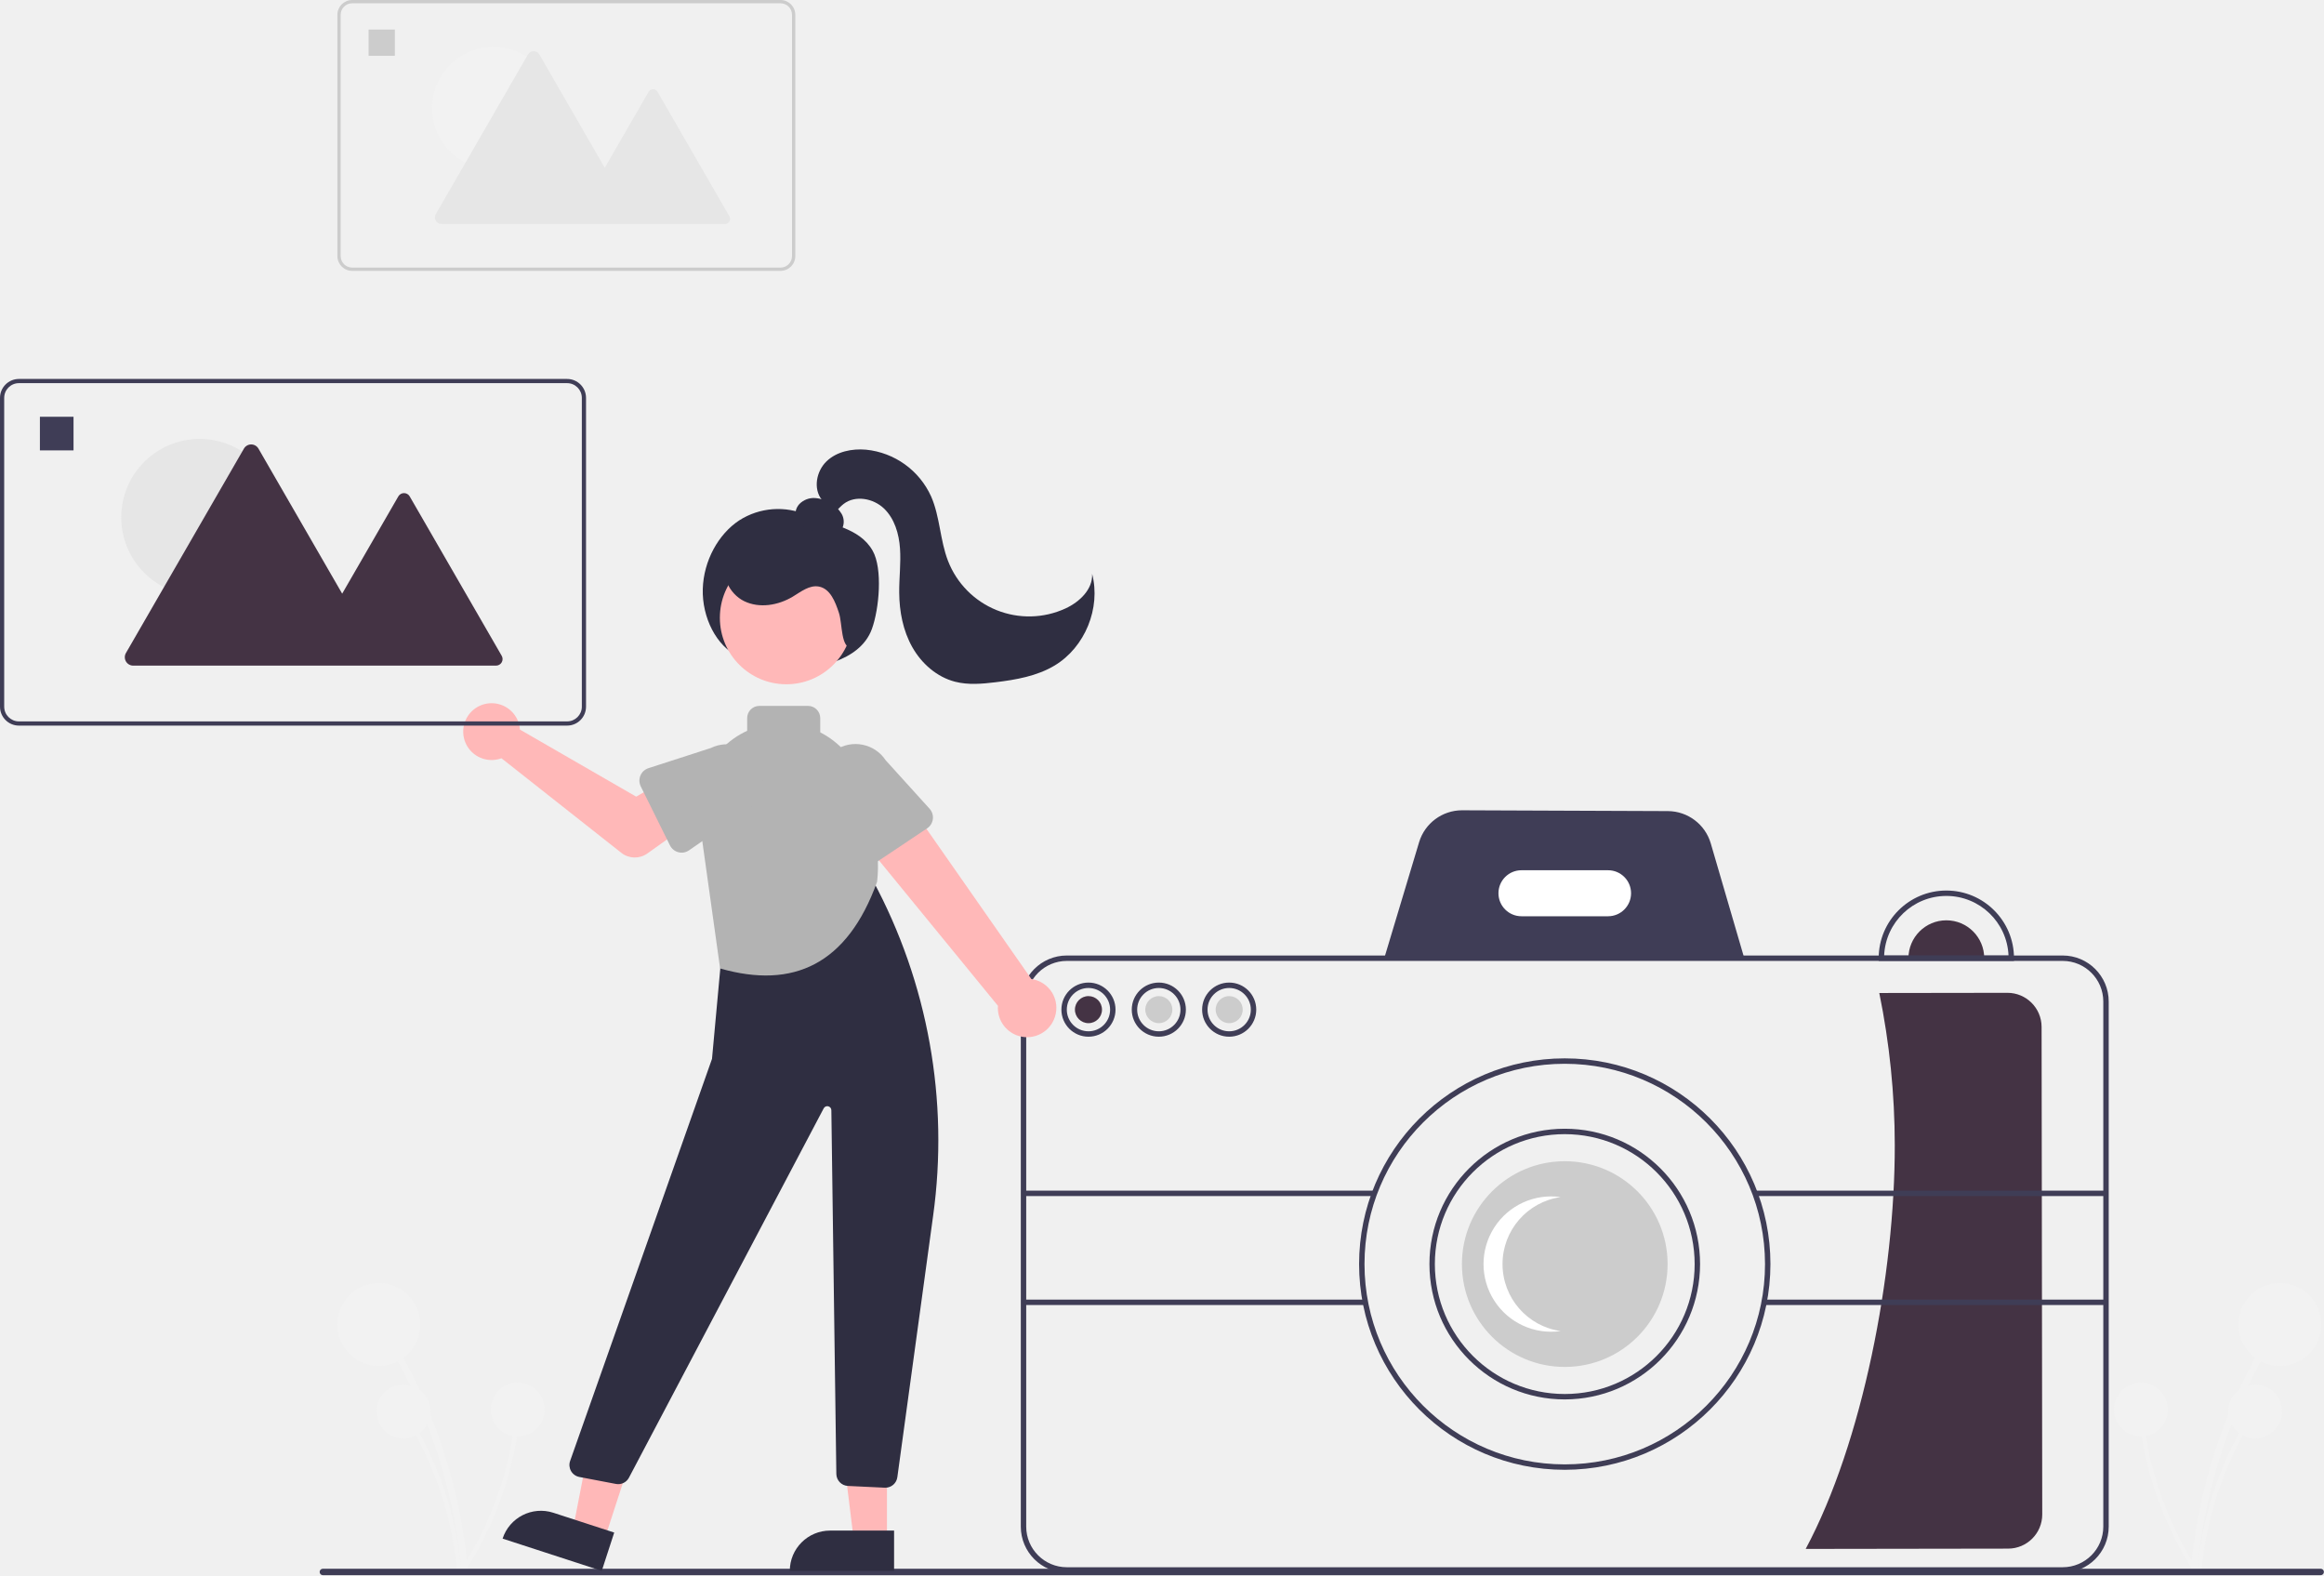
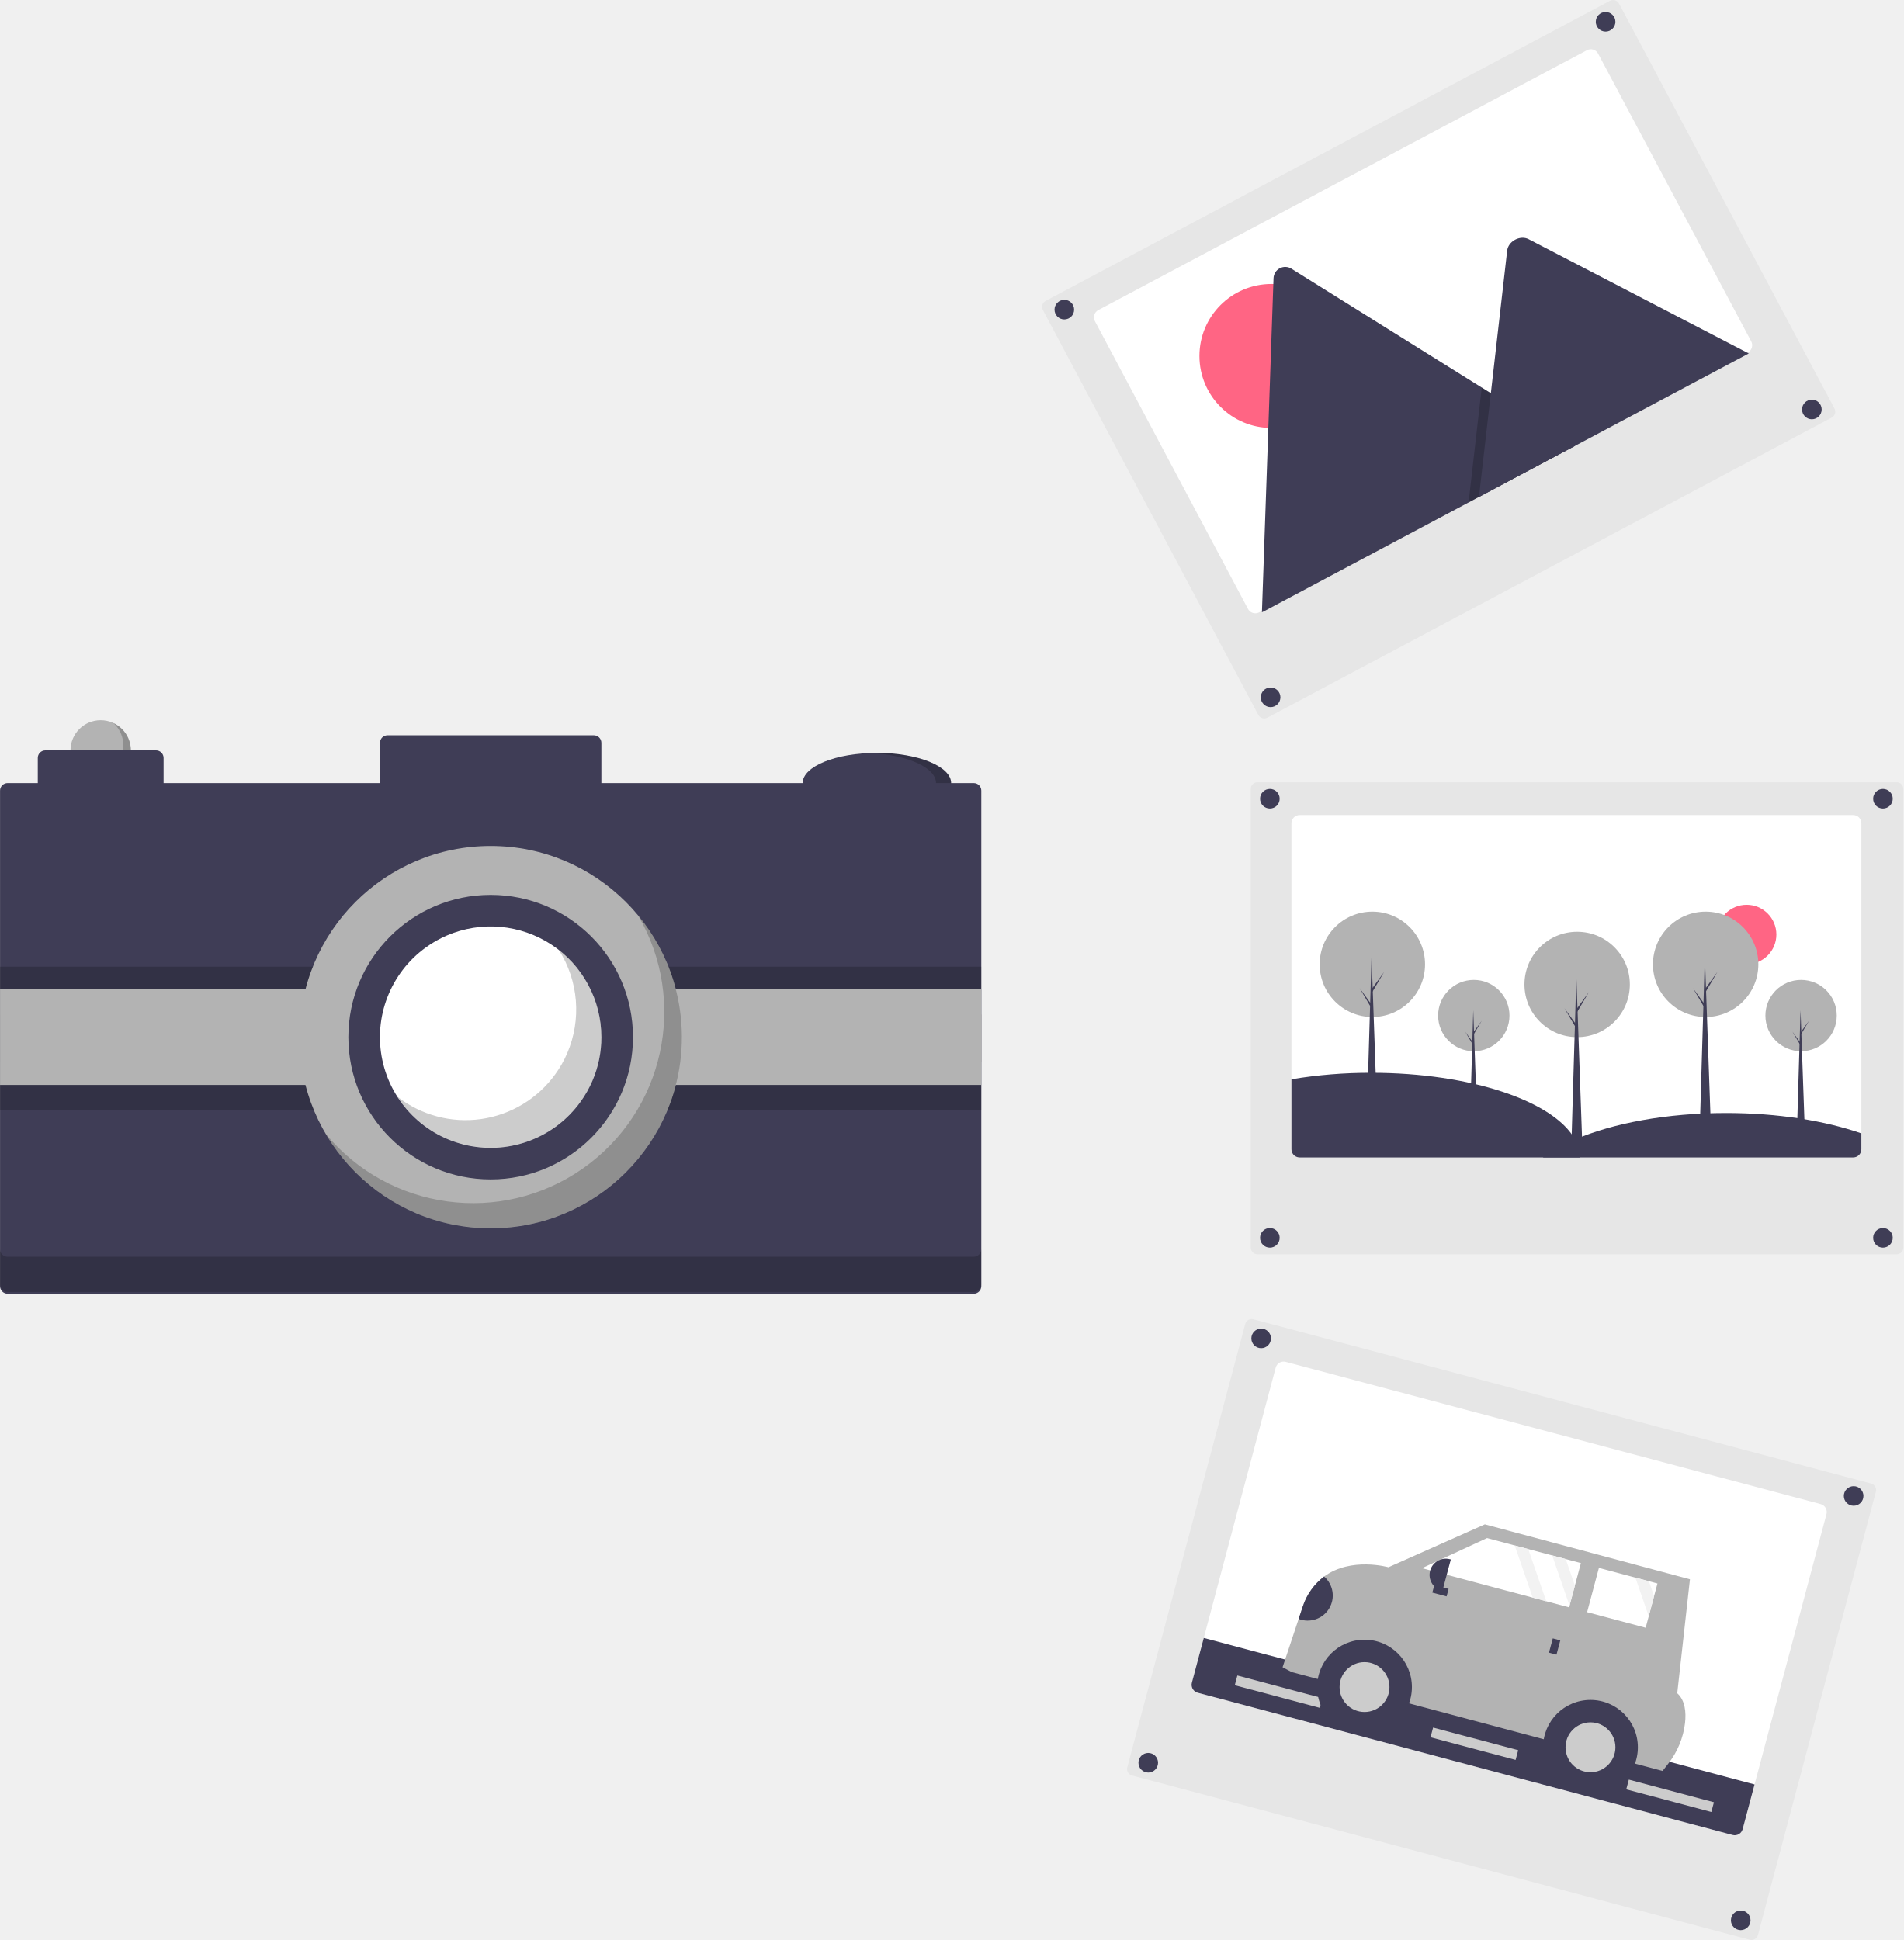
- <svg xmlns="http://www.w3.org/2000/svg" width="858.756" height="581.934" viewBox="0 0 858.756 581.934" role="img" artist="Katerina Limpitsouni" source="https://undraw.co/">
-   <path d="M982.603,738.675a198.585,198.585,0,0,1,16.436-62.675q3.709-8.286,8.165-16.208a1.21,1.21,0,0,0-2.089-1.221,201.33,201.33,0,0,0-22.403,61.805q-1.682,9.086-2.528,18.299c-.143,1.549,2.276,1.54,2.419,0Z" transform="translate(-170.622 -159.0328)" fill="#f2f2f2" />
-   <circle cx="842.441" cy="489.319" r="15.319" fill="#f2f2f2" />
-   <path d="M984.17,739.082a128.832,128.832,0,0,1,10.662-40.66q2.406-5.376,5.297-10.515a.785.785,0,0,0-1.355-.792,130.613,130.613,0,0,0-14.534,40.096q-1.091,5.894-1.64,11.872c-.093,1.005,1.477.999,1.569,0Z" transform="translate(-170.622 -159.0328)" fill="#f2f2f2" />
-   <circle cx="833.309" cy="521.452" r="9.938" fill="#f2f2f2" />
-   <path d="M982.19,738.144a128.832,128.832,0,0,1-16.601-38.618q-1.409-5.719-2.29-11.549a.785.785,0,0,0-1.555.209,130.612,130.612,0,0,0,13.202,40.554q2.765,5.319,6.008,10.369c.545.85,1.779-.121,1.237-.965Z" transform="translate(-170.622 -159.0328)" fill="#f2f2f2" />
-   <circle cx="791.108" cy="520.755" r="9.938" fill="#f2f2f2" />
-   <path d="M341.049,738.675a198.585,198.585,0,0,0-16.436-62.675q-3.709-8.286-8.165-16.208a1.21,1.21,0,0,1,2.089-1.221,201.33,201.33,0,0,1,22.403,61.805q1.682,9.086,2.528,18.299c.143,1.549-2.276,1.54-2.419,0Z" transform="translate(-170.622 -159.0328)" fill="#f2f2f2" />
-   <circle cx="139.968" cy="489.319" r="15.319" fill="#f2f2f2" />
-   <path d="M339.482,739.082a128.832,128.832,0,0,0-10.662-40.66q-2.406-5.376-5.297-10.515a.785.785,0,0,1,1.355-.792,130.612,130.612,0,0,1,14.534,40.096q1.091,5.894,1.64,11.872c.093,1.005-1.477.999-1.569,0Z" transform="translate(-170.622 -159.0328)" fill="#f2f2f2" />
-   <circle cx="149.1" cy="521.452" r="9.938" fill="#f2f2f2" />
-   <path d="M341.463,738.144A128.831,128.831,0,0,0,358.064,699.526q1.409-5.719,2.291-11.549a.785.785,0,0,1,1.555.209,130.612,130.612,0,0,1-13.202,40.554Q345.944,734.058,342.7,739.109c-.545.85-1.779-.121-1.237-.965Z" transform="translate(-170.622 -159.0328)" fill="#f2f2f2" />
-   <circle cx="191.3" cy="520.755" r="9.938" fill="#f2f2f2" />
-   <path d="M925.025,538.412l.239,180.114a12.626,12.626,0,0,1-12.593,12.63l-74.817.11c21.062-39.4,32.987-101.415,32.917-149.218a281.271,281.271,0,0,0-5.721-56.161l47.345-.069A12.626,12.626,0,0,1,925.025,538.412Z" transform="translate(-170.622 -159.0328)" fill="#434" />
-   <path d="M1028.187,740.967h-738.294a1.191,1.191,0,0,1,0-2.381h738.294a1.191,1.191,0,0,1,0,2.381Z" transform="translate(-170.622 -159.0328)" fill="#3f3d56" />
-   <path d="M815.388,513.794l-133.338-.523,12.966-43.137a16.599,16.599,0,0,1,15.804-11.75h.063l76.106.299a16.597,16.597,0,0,1,15.774,11.875Z" transform="translate(-170.622 -159.0328)" fill="#3f3d56" />
-   <path d="M889.826,499.033a14,14,0,0,0-14,14h28A14,14,0,0,0,889.826,499.033Z" transform="translate(-170.622 -159.0328)" fill="#434" />
-   <path d="M932.826,740.033h-368a17.019,17.019,0,0,1-17-17v-194a17.019,17.019,0,0,1,17-17h368a17.019,17.019,0,0,1,17,17v194A17.019,17.019,0,0,1,932.826,740.033Zm-368-226a15.017,15.017,0,0,0-15,15v194a15.017,15.017,0,0,0,15,15h368a15.017,15.017,0,0,0,15-15v-194a15.017,15.017,0,0,0-15-15Z" transform="translate(-170.622 -159.0328)" fill="#3f3d56" />
-   <path d="M764.826,497.533h-32a8.5,8.5,0,0,1,0-17h32a8.5,8.5,0,0,1,0,17Z" transform="translate(-170.622 -159.0328)" fill="#fff" />
-   <path d="M748.826,702.033a76,76,0,1,1,76-76A76.086,76.086,0,0,1,748.826,702.033Zm0-150a74,74,0,1,0,74,74A74.084,74.084,0,0,0,748.826,552.033Z" transform="translate(-170.622 -159.0328)" fill="#3f3d56" />
-   <path d="M748.826,676.033a50,50,0,1,1,50-50A50.056,50.056,0,0,1,748.826,676.033Zm0-98a48,48,0,1,0,48,48A48.054,48.054,0,0,0,748.826,578.033Z" transform="translate(-170.622 -159.0328)" fill="#3f3d56" />
-   <circle cx="578.204" cy="467" r="38" fill="#ccc" />
-   <path d="M725.826,626.033a25.001,25.001,0,0,1,21.5-24.751,25,25,0,1,0,0,49.502A25.001,25.001,0,0,1,725.826,626.033Z" transform="translate(-170.622 -159.0328)" fill="#fff" />
-   <path d="M914.826,514.033h-50v-1a25,25,0,0,1,50,0Zm-47.979-2h45.957a23,23,0,0,0-45.957,0Z" transform="translate(-170.622 -159.0328)" fill="#3f3d56" />
-   <path d="M572.826,542.033a10,10,0,1,1,10-10A10.011,10.011,0,0,1,572.826,542.033Zm0-18a8,8,0,1,0,8,8A8.009,8.009,0,0,0,572.826,524.033Z" transform="translate(-170.622 -159.0328)" fill="#3f3d56" />
-   <circle cx="402.204" cy="373" r="5" fill="#434" />
-   <circle cx="428.204" cy="373" r="5" fill="#ccc" />
-   <circle cx="454.204" cy="373" r="5" fill="#ccc" />
-   <path d="M598.826,542.033a10,10,0,1,1,10-10A10.011,10.011,0,0,1,598.826,542.033Zm0-18a8,8,0,1,0,8,8A8.009,8.009,0,0,0,598.826,524.033Z" transform="translate(-170.622 -159.0328)" fill="#3f3d56" />
-   <path d="M624.826,542.033a10,10,0,1,1,10-10A10.011,10.011,0,0,1,624.826,542.033Zm0-18a8,8,0,1,0,8,8A8.009,8.009,0,0,0,624.826,524.033Z" transform="translate(-170.622 -159.0328)" fill="#3f3d56" />
-   <rect x="378.204" y="439.874" width="130" height="2" fill="#3f3d56" />
-   <rect x="378.204" y="480.126" width="126.771" height="2" fill="#3f3d56" />
-   <rect x="648.204" y="439.874" width="130" height="2" fill="#3f3d56" />
-   <rect x="651.204" y="480.126" width="126.771" height="2" fill="#3f3d56" />
-   <path d="M443.448,401.509c-8.109-3.725-13.44-14.377-13.137-24.881s5.831-20.329,13.456-25.338a26.649,26.649,0,0,1,25.219-1.906c8.183,3.483,19.169,4.432,24.087,13.089,3.78,6.653,2.418,21.495-.258,28.892-2.313,6.394-7.968,9.997-13.483,12.013a45.34,45.34,0,0,1-37.511-3.022" transform="translate(-170.622 -159.0328)" fill="#2f2e41" />
-   <polygon points="223.381 568.707 211.722 564.914 220.803 518.141 238.01 523.739 223.381 568.707" fill="#ffb8b8" />
-   <path d="M372.583,718.896h23.644a0,0,0,0,1,0,0v14.887a0,0,0,0,1,0,0H357.696a0,0,0,0,1,0,0v0A14.887,14.887,0,0,1,372.583,718.896Z" transform="translate(72.57497 -240.0198) rotate(18.021)" fill="#2f2e41" />
-   <polygon points="327.75 568.961 315.49 568.96 309.658 521.672 327.752 521.673 327.75 568.961" fill="#ffb8b8" />
-   <path d="M306.733,565.457h23.644a0,0,0,0,1,0,0v14.887a0,0,0,0,1,0,0H291.846a0,0,0,0,1,0,0v0A14.887,14.887,0,0,1,306.733,565.457Z" fill="#2f2e41" />
-   <path d="M497.755,708.652c-.074,0-.147-.002-.222-.006l-13.586-.647a4.506,4.506,0,0,1-4.285-4.433L477.821,569.175a1.5,1.5,0,0,0-2.827-.679l-71.959,136.44a4.476,4.476,0,0,1-4.822,2.321l-13.521-2.575a4.499,4.499,0,0,1-3.401-5.918l52.43-148.552,4.034-43.943a4.47,4.47,0,0,1,3.936-4.05c15.277-1.877,36.624-14.395,45.092-19.689a4.446,4.446,0,0,1,3.531-.531,4.556,4.556,0,0,1,2.831,2.245A202.748,202.748,0,0,1,515.422,608.221l-13.217,96.54A4.475,4.475,0,0,1,497.755,708.652Z" transform="translate(-170.622 -159.0328)" fill="#2f2e41" />
-   <circle cx="290.564" cy="228.237" r="24.561" fill="#ffb8b8" />
-   <path d="M436.714,516.821l-7.396-52.845a31.045,31.045,0,0,1,60.574-13.635c2.106,9.769,6.385,21.66,4.822,34.479h0C483.761,515.22,463.878,524.593,436.714,516.821Z" transform="translate(-170.622 -159.0328)" fill="#b3b3b3" />
-   <path d="M469.214,434.821h-18a4.505,4.505,0,0,1-4.5-4.5v-6a4.505,4.505,0,0,1,4.5-4.5h18a4.505,4.505,0,0,1,4.5,4.5v6A4.505,4.505,0,0,1,469.214,434.821Z" transform="translate(-170.622 -159.0328)" fill="#b3b3b3" />
-   <path d="M560.437,534.703a10.743,10.743,0,0,0-8.715-13.979l-56.029-80.214L479.079,456.935l60.299,73.683a10.801,10.801,0,0,0,21.059,4.085Z" transform="translate(-170.622 -159.0328)" fill="#ffb8b8" />
-   <path d="M513.22,465.049l-20.234,13.507a4.817,4.817,0,0,1-7.029-1.948l-10.365-21.928A13.377,13.377,0,0,1,497.888,439.892l16.229,17.919a4.817,4.817,0,0,1-.897,7.239Z" transform="translate(-170.622 -159.0328)" fill="#b3b3b3" />
-   <path d="M362.502,426.923a10.526,10.526,0,0,1,.239,1.64l42.957,24.782,10.441-6.011,11.131,14.572-17.45,12.438a8,8,0,0,1-9.598-.234l-44.297-34.946a10.497,10.497,0,1,1,6.576-12.241Z" transform="translate(-170.622 -159.0328)" fill="#ffb8b8" />
-   <path d="M418.185,471.353l-10.794-21.802a4.817,4.817,0,0,1,2.835-6.72l23.078-7.46a13.377,13.377,0,0,1,11.8,24.012L425.248,473.173a4.817,4.817,0,0,1-7.063-1.82Z" transform="translate(-170.622 -159.0328)" fill="#b3b3b3" />
-   <path d="M477.668,356.337a4.063,4.063,0,0,0,4.317-2.409,5.851,5.851,0,0,0-.416-5.138,10.736,10.736,0,0,0-3.776-3.703,12.406,12.406,0,0,0-5.982-2.058,7.461,7.461,0,0,0-5.794,2.199,5.377,5.377,0,0,0-.972,5.928c.898,1.732,2.783,2.703,4.619,3.362a27.094,27.094,0,0,0,11.378,1.494" transform="translate(-170.622 -159.0328)" fill="#2f2e41" />
-   <path d="M485.522,398.452c-4.293.202-3.554-8.907-4.897-12.989s-3.196-8.951-7.421-9.734c-3.463-.641-6.592,1.891-9.609,3.709-5.376,3.24-12.336,4.435-17.981,1.691s-9.079-10.078-6.333-15.723a12.876,12.876,0,0,1,8.049-6.341,25.906,25.906,0,0,1,10.462-.503,53.527,53.527,0,0,1,21.886,7.757c4.582,2.874,8.942,6.786,10.306,12.02s1.92,19.465-3.413,20.366Z" transform="translate(-170.622 -159.0328)" fill="#2f2e41" />
-   <path d="M474.29,343.668c-3.243-4.111-2.021-10.588,1.758-14.211s9.4-4.753,14.615-4.292a29.621,29.621,0,0,1,24.025,17.275c3.296,7.539,3.269,16.163,6.249,23.832a32.137,32.137,0,0,0,43.41,17.543c5.188-2.392,10.128-7.076,9.832-12.782,3.28,12.646-2.628,27.112-13.823,33.847-6.557,3.945-14.323,5.284-21.92,6.206-4.951.601-10.039,1.047-14.87-.19-6.759-1.731-12.418-6.72-15.845-12.798s-4.775-13.161-4.827-20.138c-.041-5.435.671-10.873.295-16.296s-2.006-11.031-5.937-14.785-10.564-4.99-14.878-1.683c-1.734,1.329-3.004,3.27-4.956,4.25s-5.036.218-5.167-1.963Z" transform="translate(-170.622 -159.0328)" fill="#2f2e41" />
-   <path d="M380.185,427.099H177.607a6.994,6.994,0,0,1-6.985-6.985V306.018a6.994,6.994,0,0,1,6.985-6.985H380.185A6.993,6.993,0,0,1,387.17,306.018V420.113A6.993,6.993,0,0,1,380.185,427.099ZM177.607,300.585a5.439,5.439,0,0,0-5.433,5.433V420.113a5.439,5.439,0,0,0,5.433,5.433H380.185a5.439,5.439,0,0,0,5.433-5.433V306.018a5.439,5.439,0,0,0-5.433-5.433Z" transform="translate(-170.622 -159.0328)" fill="#3f3d56" />
-   <circle cx="73.768" cy="191.125" r="28.967" fill="#e6e6e6" />
-   <path d="M356.012,401.309l-34.003-58.895a2.421,2.421,0,0,0-4.194,0l-20.751,35.942-30.936-53.582a3.105,3.105,0,0,0-5.377,0L217.155,400.284a3.105,3.105,0,0,0,2.689,4.657h134.072A2.421,2.421,0,0,0,356.012,401.309Z" transform="translate(-170.622 -159.0328)" fill="#434" />
-   <rect x="14.747" y="153.971" width="12.419" height="12.419" fill="#3f3d56" />
-   <path d="M459.039,259.099H300.753a5.464,5.464,0,0,1-5.458-5.458V164.491a5.465,5.465,0,0,1,5.458-5.458H459.039a5.464,5.464,0,0,1,5.458,5.458v89.15A5.464,5.464,0,0,1,459.039,259.099ZM300.753,160.246a4.25,4.25,0,0,0-4.245,4.245v89.15a4.25,4.25,0,0,0,4.245,4.245H459.039a4.25,4.25,0,0,0,4.245-4.245V164.491a4.25,4.25,0,0,0-4.245-4.245Z" transform="translate(-170.622 -159.0328)" fill="#ccc" />
-   <circle cx="182.312" cy="39.947" r="22.634" fill="#f2f2f2" />
-   <path d="M440.152,238.947,413.583,192.929a1.892,1.892,0,0,0-3.277,0l-16.214,28.084L369.92,179.146a2.426,2.426,0,0,0-4.202,0L331.654,238.147a2.426,2.426,0,0,0,2.101,3.639H438.513A1.892,1.892,0,0,0,440.152,238.947Z" transform="translate(-170.622 -159.0328)" fill="#e6e6e6" />
-   <rect x="136.195" y="10.916" width="9.703" height="9.703" fill="#ccc" />
+ <svg xmlns="http://www.w3.org/2000/svg" width="756.483" height="771.242" viewBox="0 0 756.483 771.242" role="img" artist="Katerina Limpitsouni" source="https://undraw.co/">
+   <path d="M721.528,375.356a2.659,2.659,0,0,0-2.656,2.656V560.372a2.659,2.659,0,0,0,2.656,2.656H975.585a2.659,2.659,0,0,0,2.656-2.656V378.012a2.659,2.659,0,0,0-2.656-2.656Z" transform="translate(-221.7583 -64.37879)" fill="#e6e6e6" />
+   <path d="M961.555,391.666v129.6a3.261,3.261,0,0,1-3.26,3.26h-220a2.319,2.319,0,0,1-.46-.04,3.256,3.256,0,0,1-2.8-3.22v-129.6a3.261,3.261,0,0,1,3.26-3.26h220A3.261,3.261,0,0,1,961.555,391.666Z" transform="translate(-221.7583 -64.37879)" fill="#fff" />
+   <circle cx="694.198" cy="371.516" r="11.819" fill="#ff6584" />
+   <circle cx="504.705" cy="317.53" r="3.897" fill="#3f3d56" />
+   <circle cx="748.372" cy="317.53" r="3.897" fill="#3f3d56" />
+   <circle cx="504.705" cy="492.097" r="3.897" fill="#3f3d56" />
+   <circle cx="748.372" cy="492.097" r="3.897" fill="#3f3d56" />
+   <circle cx="585.76" cy="403.733" r="14.18" fill="#b3b3b3" />
+   <polygon points="587.127 446.444 584.223 446.444 585.547 401.597 587.127 446.444" fill="#3f3d56" />
+   <polygon points="585.803 410.097 588.921 405.783 585.76 411.165 585.419 410.567 585.803 410.097" fill="#3f3d56" />
+   <polygon points="585.461 414.454 582.343 410.14 585.504 415.521 585.846 414.923 585.461 414.454" fill="#3f3d56" />
+   <circle cx="715.837" cy="403.733" r="14.18" fill="#b3b3b3" />
+   <polygon points="717.203 446.444 714.299 446.444 715.623 401.597 717.203 446.444" fill="#3f3d56" />
+   <polygon points="715.879 410.097 718.997 405.783 715.837 411.165 715.495 410.567 715.879 410.097" fill="#3f3d56" />
+   <polygon points="715.538 414.454 712.42 410.14 715.58 415.521 715.922 414.923 715.538 414.454" fill="#3f3d56" />
+   <circle cx="626.838" cy="391.363" r="20.943" fill="#b3b3b3" />
+   <polygon points="628.856 454.444 624.567 454.444 626.522 388.209 628.856 454.444" fill="#3f3d56" />
+   <polygon points="626.901 400.762 631.506 394.391 626.838 402.339 626.333 401.456 626.901 400.762" fill="#3f3d56" />
+   <polygon points="626.396 407.197 621.791 400.825 626.459 408.774 626.964 407.891 626.396 407.197" fill="#3f3d56" />
+   <circle cx="677.91" cy="383.363" r="20.943" fill="#b3b3b3" />
+   <polygon points="679.929 446.444 675.64 446.444 677.595 380.209 679.929 446.444" fill="#3f3d56" />
+   <polygon points="677.974 392.762 682.578 386.391 677.91 394.339 677.406 393.456 677.974 392.762" fill="#3f3d56" />
+   <polygon points="677.469 399.197 672.864 392.825 677.532 400.774 678.037 399.891 677.469 399.197" fill="#3f3d56" />
+   <circle cx="545.44" cy="383.363" r="20.943" fill="#b3b3b3" />
+   <polygon points="547.459 446.444 543.169 446.444 545.125 380.209 547.459 446.444" fill="#3f3d56" />
+   <polygon points="545.503 392.762 550.108 386.391 545.44 394.339 544.935 393.456 545.503 392.762" fill="#3f3d56" />
+   <polygon points="544.999 399.197 540.394 392.825 545.062 400.774 545.566 399.891 544.999 399.197" fill="#3f3d56" />
+   <path d="M849.765,524.526H738.295a2.319,2.319,0,0,1-.46-.04,3.256,3.256,0,0,1-2.8-3.22v-27.83a189.759,189.759,0,0,1,31.74-2.58c39.57,0,72.67,11.34,80.97,26.52A15.252,15.252,0,0,1,849.765,524.526Z" transform="translate(-221.7583 -64.37879)" fill="#3f3d56" />
+   <path d="M961.555,514.956v6.31a3.261,3.261,0,0,1-3.26,3.26H834.965a62.861,62.861,0,0,1,12.78-7.15c15.11-6.48,36.42-10.52,60.03-10.52C928.295,506.856,947.065,509.896,961.555,514.956Z" transform="translate(-221.7583 -64.37879)" fill="#3f3d56" />
+   <path d="M862.882,64.379a2.647,2.647,0,0,0-1.244.312l-224.3,119.311a2.66,2.66,0,0,0-1.097,3.593l85.64,161a2.66,2.66,0,0,0,3.594,1.098l224.299-119.311a2.66,2.66,0,0,0,1.098-3.593l-85.641-161a2.638,2.638,0,0,0-1.569-1.293A2.669,2.669,0,0,0,862.882,64.379Z" transform="translate(-221.7583 -64.37879)" fill="#e6e6e6" />
+   <path d="M856.913,85.679l60.861,114.416a3.262,3.262,0,0,1-1.348,4.413L722.198,307.822a2.75,2.75,0,0,1-.43.187,3.26,3.26,0,0,1-3.983-1.536L656.925,192.058a3.262,3.262,0,0,1,1.348-4.413L852.5,84.33A3.262,3.262,0,0,1,856.913,85.679Z" transform="translate(-221.7583 -64.37879)" fill="#fff" />
+   <circle cx="505.338" cy="141.514" r="28.624" fill="#ff6584" />
+   <path d="M847.77,241.616,723.795,307.561a2.864,2.864,0,0,1-.483.21l4.61-132.752a4.65,4.65,0,0,1,7.146-3.801L810.674,218.442l3.62,2.258Z" transform="translate(-221.7583 -64.37879)" fill="#3f3d56" />
+   <polygon points="626.012 177.237 583.684 199.752 588.408 158.518 588.747 155.548 588.916 154.063 592.536 156.322 626.012 177.237" opacity="0.2" />
+   <path d="M916.798,204.897,809.57,261.935l4.724-41.235.339-2.97,6.154-53.735c.404-3.522,4.589-5.954,7.874-4.812a5.541,5.541,0,0,1,.649.279Z" transform="translate(-221.7583 -64.37879)" fill="#3f3d56" />
+   <circle cx="423.016" cy="123.091" r="3.897" fill="#3f3d56" />
+   <circle cx="638.141" cy="8.66" r="3.897" fill="#3f3d56" />
+   <circle cx="504.996" cy="277.211" r="3.897" fill="#3f3d56" />
+   <circle cx="720.122" cy="162.78" r="3.897" fill="#3f3d56" />
+   <path d="M917.193,835.532a2.66,2.66,0,0,0,3.25-1.885l46.881-176.231a2.657,2.657,0,0,0-1.885-3.25l-245.52-65.312a2.658,2.658,0,0,0-3.25,1.885L669.79,766.969a2.656,2.656,0,0,0,1.885,3.25Z" transform="translate(-221.7583 -64.37879)" fill="#e6e6e6" />
+   <path d="M947.687,666.32,914.37,791.565A3.261,3.261,0,0,1,910.382,793.877L697.776,737.32a2.32,2.32,0,0,1-.434-.157,3.256,3.256,0,0,1-1.878-3.832l33.317-125.244a3.261,3.261,0,0,1,3.989-2.312l212.606,56.557A3.261,3.261,0,0,1,947.687,666.32Z" transform="translate(-221.7583 -64.37879)" fill="#fff" />
+   <path d="M919.103,773.773l-4.733,17.791A3.261,3.261,0,0,1,910.382,793.877L697.776,737.32a2.32,2.32,0,0,1-.434-.157,3.256,3.256,0,0,1-1.878-3.832l4.733-17.791Z" transform="translate(-221.7583 -64.37879)" fill="#3f3d56" />
+   <rect x="790.238" y="755.601" width="35" height="4" transform="translate(0.14887 -246.5662) rotate(14.89658)" fill="#ccc" />
+   <rect x="712.443" y="734.906" width="35" height="4" transform="translate(-7.78575 -227.2627) rotate(14.89658)" fill="#ccc" />
+   <rect x="868.033" y="776.295" width="35" height="4" transform="translate(8.08348 -265.8698) rotate(14.89658)" fill="#ccc" />
+   <circle cx="501.247" cy="532.076" r="3.897" fill="#3f3d56" />
+   <circle cx="736.724" cy="594.717" r="3.897" fill="#3f3d56" />
+   <circle cx="456.37" cy="700.776" r="3.897" fill="#3f3d56" />
+   <circle cx="691.847" cy="763.417" r="3.897" fill="#3f3d56" />
+   <rect x="866.888" y="765.123" width="19.453" height="3.088" transform="matrix(-0.96625, -0.25759, 0.25759, -0.96625, 1304.401, 1668.891)" fill="#3f3d56" />
+   <path d="M731.516,727.186l3.64,1.929,147.386,39.291,2.147-2.736a32.257,32.257,0,0,0,6.776-16.246c.5-4.434.036-9.095-3.087-11.897l5.049-45.309L811.912,670.378l-38.322,17.056s-14.813-4.227-25.576,3.689a24.45,24.45,0,0,0-8.404,11.699l-1.712,5.152Z" transform="translate(-221.7583 -64.37879)" fill="#b3b3b3" />
+   <circle cx="542.327" cy="670.691" r="18.835" fill="#3f3d56" />
+   <circle cx="542.327" cy="670.691" r="9.913" fill="#ccc" />
+   <circle cx="632.131" cy="694.632" r="18.835" fill="#3f3d56" />
+   <circle cx="632.131" cy="694.632" r="9.913" fill="#ccc" />
+   <polygon points="565.159 623.415 609.185 635.147 614.56 636.577 623.634 638.998 623.81 638.335 625.939 630.357 628.329 621.398 622.292 619.792 616.918 618.356 607.399 615.817 602.024 614.387 591.034 611.457 565.159 623.415" fill="#fff" />
+   <polygon points="630.796 640.91 654.064 647.113 655.285 642.548 657.407 634.569 658.759 629.514 655.352 628.607 649.978 627.171 635.485 623.309 630.796 640.91" fill="#fff" />
+   <rect x="838.102" y="716.011" width="3.088" height="5.867" transform="matrix(-0.96625, -0.25759, 0.25759, -0.96625, 1244.004, 1565.533)" fill="#3f3d56" />
+   <rect x="792.722" y="693.847" width="3.088" height="5.867" transform="translate(1450.37 44.42414) rotate(104.9272)" fill="#3f3d56" />
+   <path d="M790.043,683.236h.34a6.453,6.453,0,0,1,6.453,6.453v0a6.453,6.453,0,0,1-6.453,6.453H790.043a0,0,0,0,1,0,0V683.236A0,0,0,0,1,790.043,683.236Z" transform="translate(1160.687 1496.11) rotate(-165.0728)" fill="#3f3d56" />
+   <path d="M737.897,707.973A9.975,9.975,0,0,0,748.013,691.122a24.45,24.45,0,0,0-8.404,11.699Z" transform="translate(-221.7583 -64.37879)" fill="#3f3d56" />
+   <polygon points="616.918 618.356 623.81 638.335 625.939 630.357 622.292 619.792 616.918 618.356" fill="#f2f2f2" />
+   <polygon points="649.978 627.171 655.285 642.548 657.407 634.569 655.352 628.607 649.978 627.171" fill="#f2f2f2" />
+   <polygon points="602.024 614.387 609.185 635.147 614.56 636.577 607.399 615.817 602.024 614.387" fill="#f2f2f2" />
+   <circle cx="40.017" cy="298.313" r="12" fill="#b3b3b3" />
+   <path d="M266.84,351.825a11.984,11.984,0,0,1-13.13,19.734,11.99,11.99,0,1,0,13.13-19.734Z" transform="translate(-221.7583 -64.37879)" opacity="0.2" />
+   <ellipse cx="348.517" cy="311.313" rx="29.5" ry="12" fill="#3f3d56" />
+   <path d="M570.275,363.692q-1.519,0-3,.061c14.883.612,26.5,5.723,26.5,11.939s-11.617,11.327-26.5,11.939q1.48.061,3,.061c16.292,0,29.5-5.373,29.5-12S586.567,363.692,570.275,363.692Z" transform="translate(-221.7583 -64.37879)" opacity="0.2" />
+   <path d="M608.775,375.692h-148v-16a3,3,0,0,0-3-3h-82a3,3,0,0,0-3,3v16h-86v-10a3,3,0,0,0-3-3h-44a3,3,0,0,0-3,3v10h-12a2.996,2.996,0,0,0-3,3v197a2.996,2.996,0,0,0,3,3h384a2.996,2.996,0,0,0,3-3v-197A2.996,2.996,0,0,0,608.775,375.692Z" transform="translate(-221.7583 -64.37879)" fill="#3f3d56" />
+   <path d="M608.758,564h-384a2.996,2.996,0,0,1-3-3v14a2.996,2.996,0,0,0,3,3h384a2.996,2.996,0,0,0,3-3v-14A2.996,2.996,0,0,1,608.758,564Z" transform="translate(-221.7583 -64.37879)" opacity="0.2" />
+   <rect x="0.017" y="403.313" width="390" height="38" opacity="0.2" />
+   <rect x="0.017" y="384.313" width="390" height="38" opacity="0.2" />
+   <rect x="0.017" y="393.313" width="390" height="38" fill="#b3b3b3" />
+   <circle cx="195.017" cy="412.313" r="76" fill="#b3b3b3" />
+   <path d="M475.315,428.228a75.996,75.996,0,0,1-124.081,86.928A75.996,75.996,0,1,0,475.315,428.228Z" transform="translate(-221.7583 -64.37879)" opacity="0.2" />
+   <circle cx="195.017" cy="412.313" r="56.558" fill="#3f3d56" />
+   <path d="M460.775,476.692a43.723,43.723,0,0,1-3.57,17.37,43.131,43.131,0,0,1-4.75,8.37,43.998,43.998,0,1,1-61.42-61.42,43.125,43.125,0,0,1,8.37-4.75,44.005,44.005,0,0,1,61.37,40.43Z" transform="translate(-221.7583 -64.37879)" fill="#fff" />
+   <path d="M460.305,470.282a43.928,43.928,0,0,0-16.448-28.265A44.002,44.002,0,0,1,447.205,483.062a43.131,43.131,0,0,1-4.75,8.37,43.973,43.973,0,0,1-62.769,8.919,43.978,43.978,0,0,0,72.769,2.081,43.131,43.131,0,0,0,4.75-8.37,44.018,44.018,0,0,0,3.1-23.78Z" transform="translate(-221.7583 -64.37879)" opacity="0.2" />
</svg>
